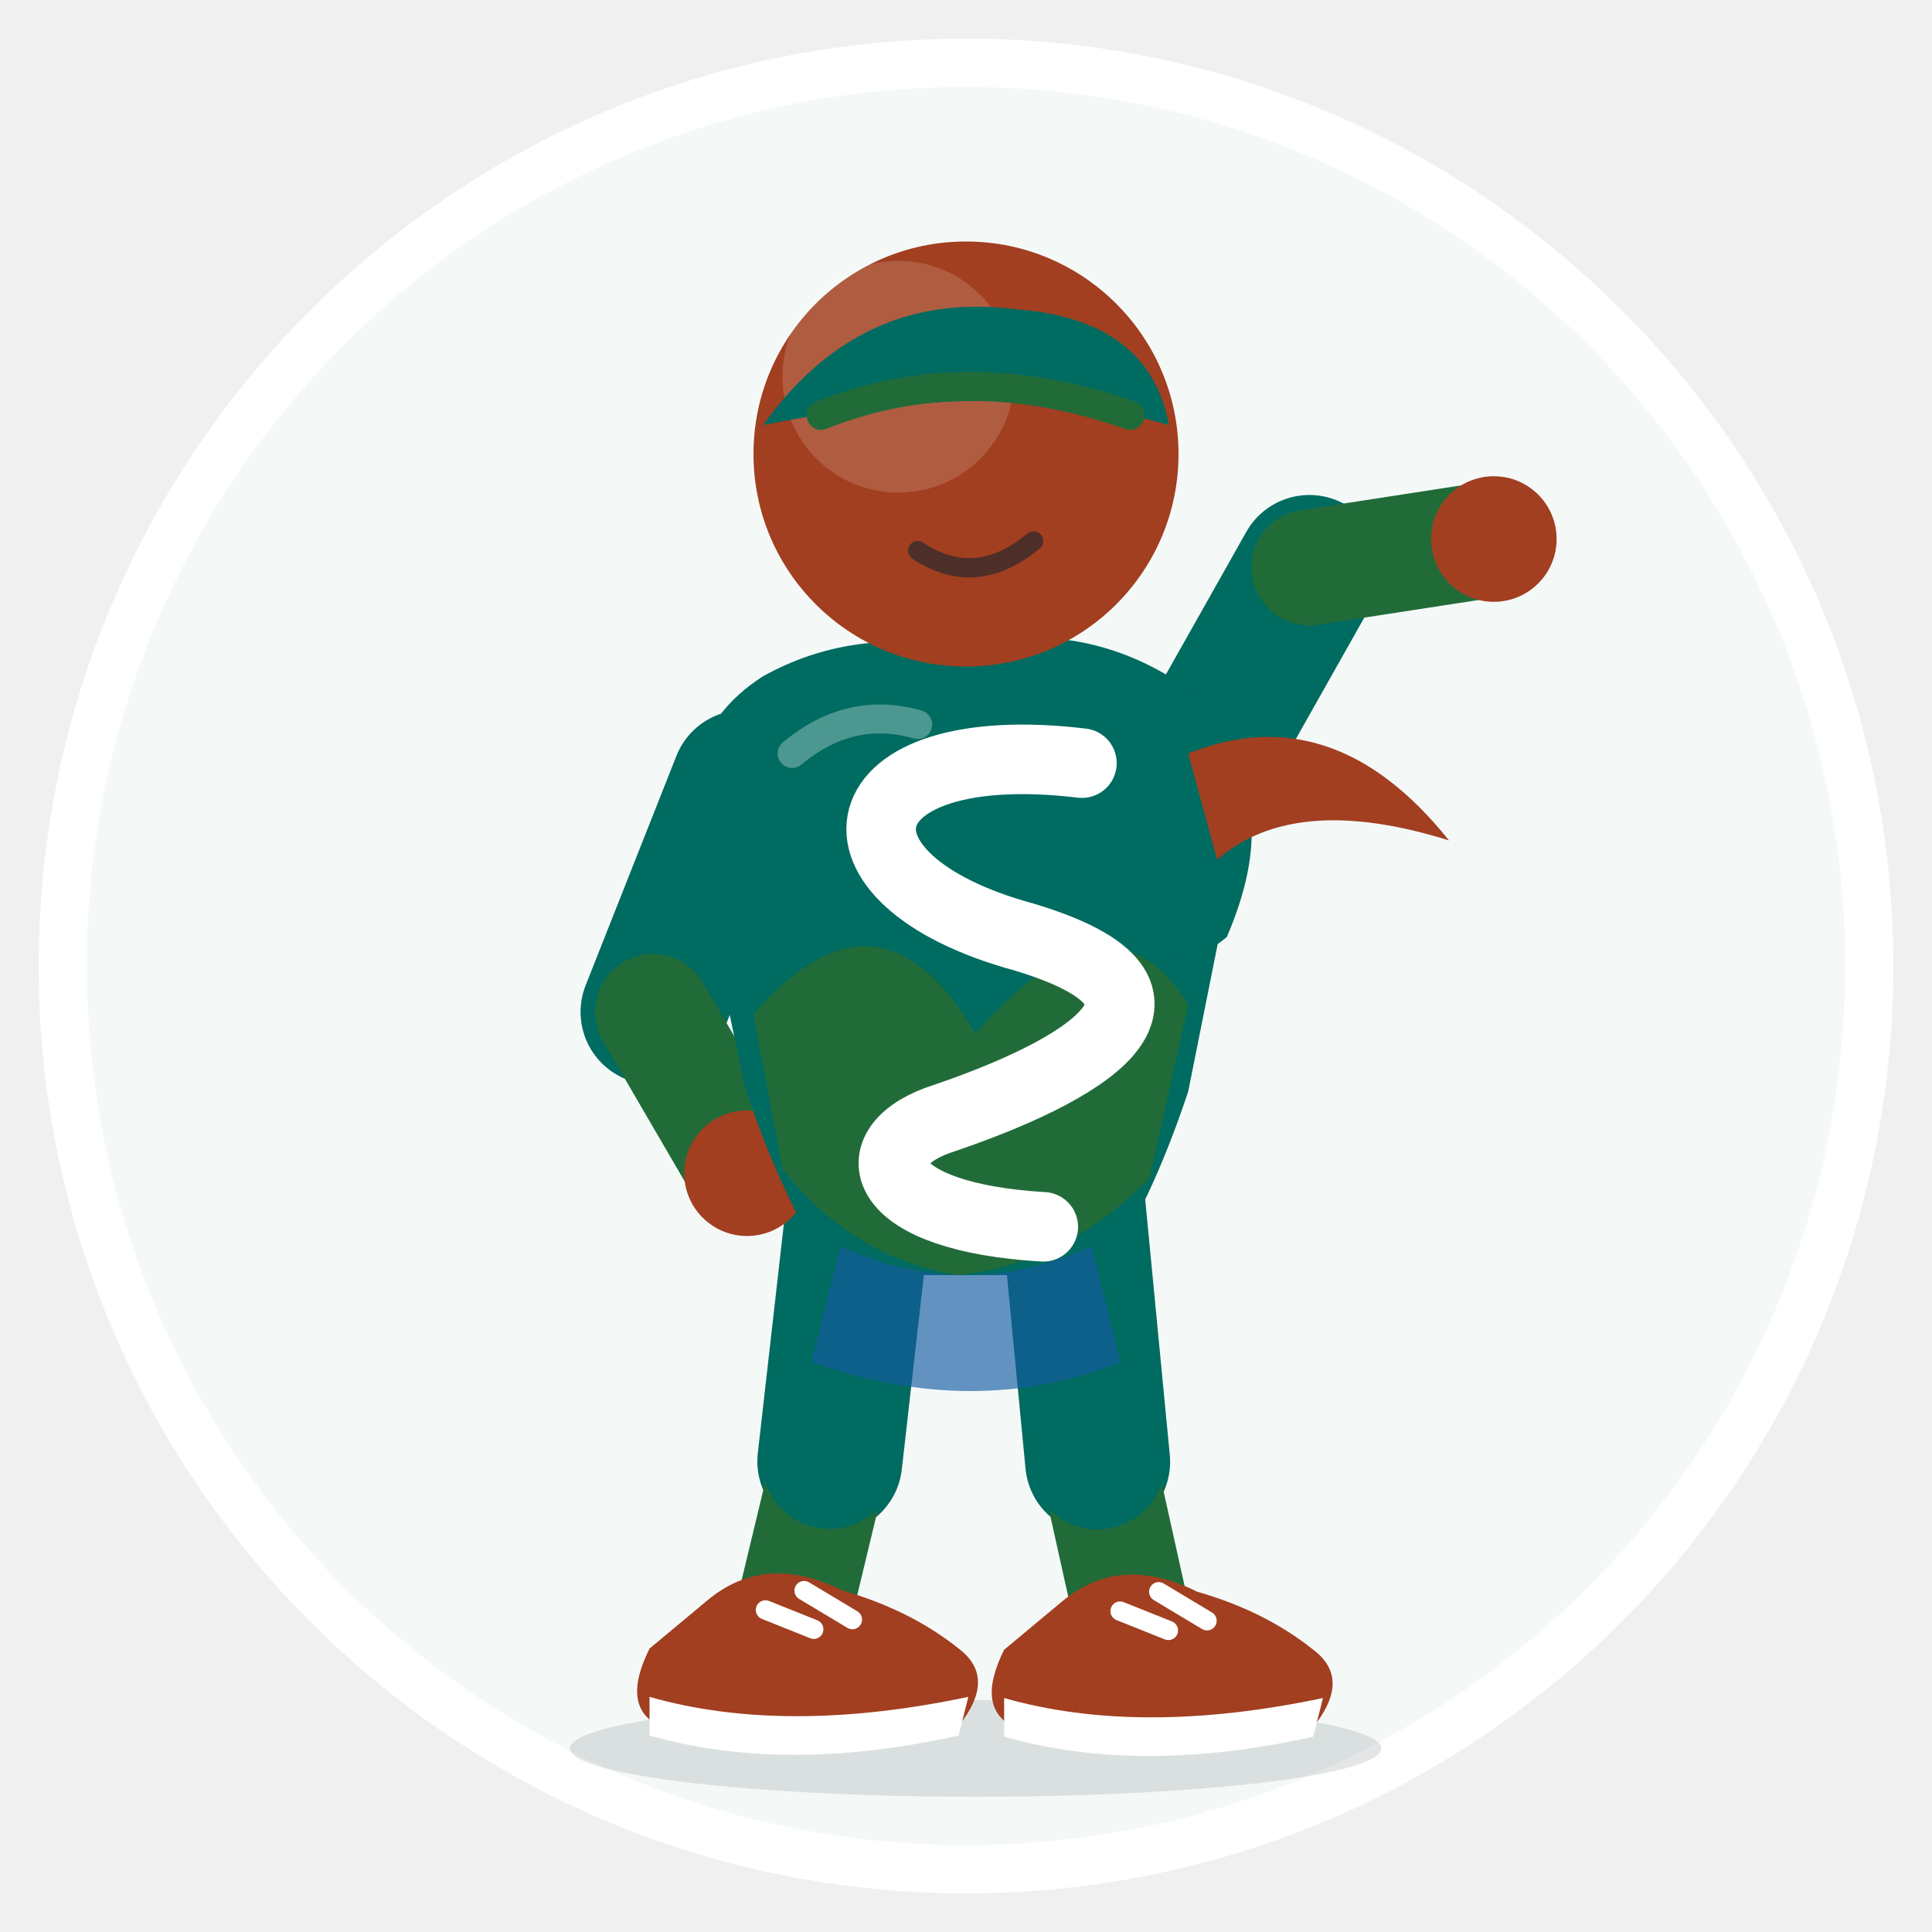
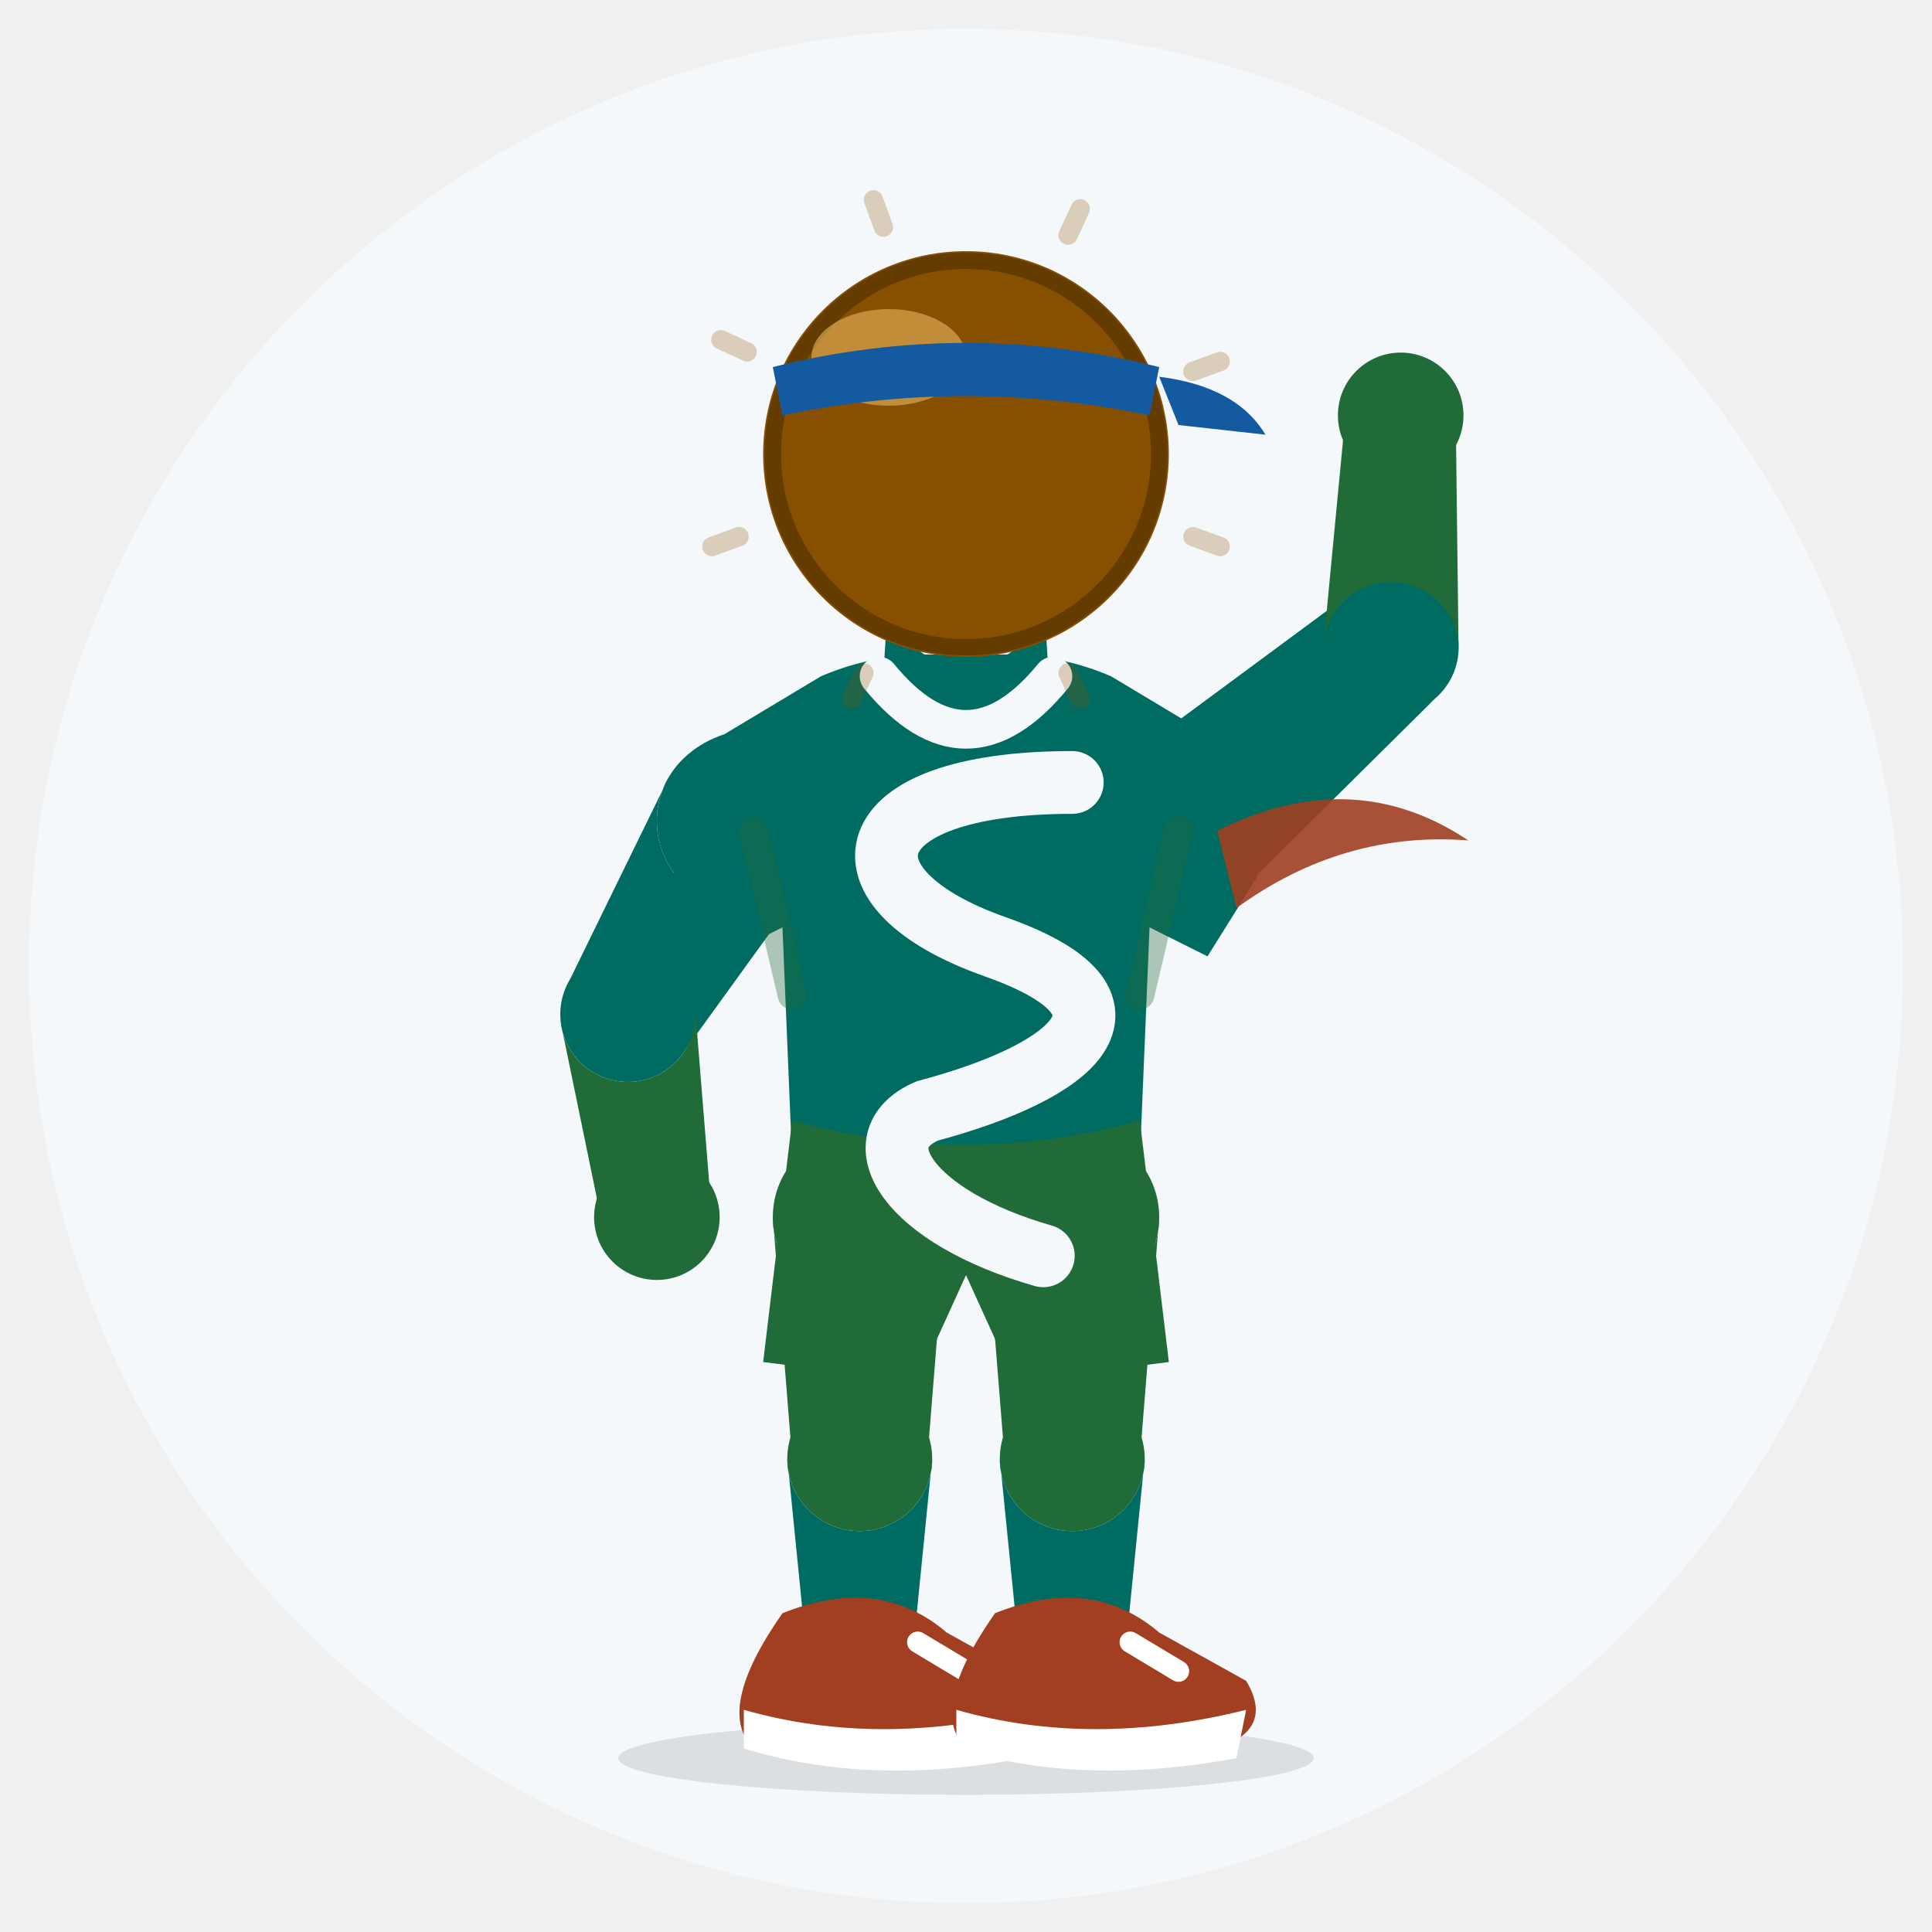
- <svg xmlns="http://www.w3.org/2000/svg" viewBox="0 0 200 200" width="96" height="96" class="trail-athlete-v3" data-pose="wave">
-   <circle cx="100" cy="100" r="96" fill="#FFFFFF" />
-   <circle cx="100" cy="100" r="91" fill="#006B60" opacity=".045" />
-   <g class="m-shadow">
-     <ellipse cx="101" cy="181" rx="42" ry="5" fill="#17232D" opacity=".12" />
-   </g>
-   <g class="m-leg-a">
-     <path d="M89.00 124.00 Q87.45 137.64 85.90 151.28" fill="none" stroke="#006B60" stroke-width="15" stroke-linecap="round" />
-     <path d="M85.90 151.28 Q83.57 160.97 81.24 170.66" fill="none" stroke="#216B39" stroke-width="12" stroke-linecap="round" />
-     <circle cx="85.90" cy="151.28" r="7" fill="#006B60" />
-     <g transform="translate(81.24 170.66)">
-       <path d="M-8 -5 Q-2 -10 6 -6 Q13 -4 18 0 Q22 3 18 8 L-13 8 Q-17 6 -14 0Z" fill="#A13F20" />
-       <path d="M-14 5 Q0 9 19 5 L18 9 Q0 13 -14 9Z" fill="#FFFFFF" />
-       <path d="M-2 -4 L3 -2 M2 -6 L7 -3" stroke="#FFFFFF" stroke-width="2" stroke-linecap="round" />
+ <svg xmlns="http://www.w3.org/2000/svg" viewBox="0 0 200 200" width="96" height="96" class="trail-companion" data-pose="wave" data-theme="light">
+   <g class="m-character">
+     <circle cx="100" cy="100" r="97" fill="#F5F8FA" />
+     <g class="m-shadow">
+       <ellipse cx="100" cy="182" rx="36" ry="3.8" fill="#17232D" opacity=".12" />
+     </g>
+     <g class="m-leg-a">
+       <circle cx="89" cy="126" r="9" fill="#216B39" />
+       <path d="M80.00,126.00 L82.00,151.00 A7,7 0 0 1 96.00,151.00 L98.00,126.00 A9,9 0 0 1 80.00,126.00Z" fill="#216B39" />
+       <circle cx="89" cy="151" r="7.5" fill="#216B39" />
+       <path d="M81.50,151.00 L83.60,172.00 A5.4,5.4 0 0 1 94.40,172.00 L96.50,151.00 A7.5,7.5 0 0 1 81.50,151.00Z" fill="#006B60" />
+       <circle cx="89" cy="172" r="5.5" fill="#006B60" />
+       <path d="M81 167 Q91 163 98 169 L107 174 Q110 179 104 181 L78 181 Q74 177 81 167Z" fill="#A13F20" />
+       <path d="M77 177 Q91 181 107 177 L106 182 Q90 185 77 181Z" fill="#FFFFFF" />
+       <path d="M95 170 L100 173" stroke="#FFFFFF" stroke-width="2.2" stroke-linecap="round" />
+     </g>
+     <g class="m-leg-b">
+       <circle cx="111" cy="126" r="9" fill="#216B39" />
+       <path d="M102.00,126.00 L104.00,151.00 A7,7 0 0 1 118.00,151.00 L120.00,126.00 A9,9 0 0 1 102.00,126.00Z" fill="#216B39" />
+       <circle cx="111" cy="151" r="7.5" fill="#216B39" />
+       <path d="M103.50,151.00 L105.60,172.00 A5.4,5.4 0 0 1 116.40,172.00 L118.50,151.00 A7.5,7.5 0 0 1 103.50,151.00Z" fill="#006B60" />
+       <circle cx="111" cy="172" r="5.5" fill="#006B60" />
+       <path d="M103 167 Q113 163 120 169 L129 174 Q132 179 126 181 L100 181 Q96 177 103 167Z" fill="#A13F20" />
+       <path d="M99 177 Q113 181 129 177 L128 182 Q112 185 99 181Z" fill="#FFFFFF" />
+       <path d="M117 170 L122 173" stroke="#FFFFFF" stroke-width="2.2" stroke-linecap="round" />
+     </g>
+     <g class="m-arm-a">
+       <circle cx="77" cy="85" r="9" fill="#006B60" />
+       <path d="M69.28,80.37 L59.00,101.40 A7,7 0 0 1 71.00,108.60 L84.72,89.63 A9,9 0 0 1 69.28,80.37Z" fill="#006B60" />
+       <circle cx="65" cy="105" r="7" fill="#006B60" />
+       <path d="M58.07,105.99 L62.36,126.81 A5.7,5.7 0 0 1 73.64,125.19 L71.93,104.01 A7,7 0 0 1 58.07,105.99Z" fill="#216B39" />
+       <circle cx="68" cy="126" r="6.5" fill="#216B39" />
+     </g>
+     <g class="m-arm-b">
+       <circle cx="123" cy="85" r="9" fill="#006B60" />
+       <path d="M128.86,91.83 L148.56,72.31 A7,7 0 0 1 139.44,61.69 L117.14,78.17 A9,9 0 0 1 128.86,91.83Z" fill="#006B60" />
+       <circle cx="144" cy="67" r="7" fill="#006B60" />
+       <path d="M150.99,67.29 L150.70,43.24 A5.7,5.7 0 0 1 139.30,42.76 L137.01,66.71 A7,7 0 0 1 150.99,67.29Z" fill="#216B39" />
+       <circle cx="145" cy="43" r="6.5" fill="#216B39" />
+     </g>
+     <g class="m-neck">
+       <path d="M92.00,61.00 L91.00,77.00 A9,9 0 0 1 109.00,77.00 L108.00,61.00 A8,8 0 0 1 92.00,61.00Z" fill="#006B60" />
+     </g>
+     <g class="m-torso">
+       <path d="M85 70 Q92 67 100 68 Q108 67 115 70 L125 76 Q134 79 130 91 L125 99 L119 96 L118 120 Q100 125 82 120 L81 96 L75 99 L70 91 Q66 79 75 76Z" fill="#006B60" />
+       <path d="M91 70 Q100 81 109 70" fill="none" stroke="#F5F8FA" stroke-width="4" stroke-linecap="round" />
+       <path d="M78 86 L82 103 M122 86 L118 103" stroke="#216B39" stroke-width="3" opacity=".35" stroke-linecap="round" />
+       <path d="M82 116 Q100 121 118 116 L121 141 L105 143 L100 132 L95 143 L79 141Z" fill="#216B39" />
+       <path d="M111 81 C88 81 86 92 103 98 C120 104 111 111 96 115 C89 118 94 126 108 130" fill="none" stroke="#F5F8FA" stroke-width="6.5" stroke-linecap="round" />
+     </g>
+     <g class="m-head">
+       <circle cx="100" cy="47" r="21" fill="#865000" />
+       <circle cx="100" cy="47" r="20" fill="#865000" stroke="#653C00" stroke-width="1.7" />
+       <ellipse cx="92" cy="37" rx="8" ry="5" fill="#F7C56C" opacity=".52" />
+       <path d="M123.49 55.55 L126.31 56.58" stroke="#865000" stroke-width="2" opacity=".25" stroke-linecap="round" />
+       <path d="M110.57 69.66 L111.83 72.38" stroke="#865000" stroke-width="2" opacity=".25" stroke-linecap="round" />
+       <path d="M89.43 69.66 L88.17 72.38" stroke="#865000" stroke-width="2" opacity=".25" stroke-linecap="round" />
+       <path d="M76.51 55.55 L73.69 56.58" stroke="#865000" stroke-width="2" opacity=".25" stroke-linecap="round" />
+       <path d="M77.34 36.43 L74.62 35.17" stroke="#865000" stroke-width="2" opacity=".25" stroke-linecap="round" />
+       <path d="M91.45 23.51 L90.42 20.69" stroke="#865000" stroke-width="2" opacity=".25" stroke-linecap="round" />
+       <path d="M110.57 24.34 L111.83 21.62" stroke="#865000" stroke-width="2" opacity=".25" stroke-linecap="round" />
+       <path d="M123.49 38.45 L126.31 37.42" stroke="#865000" stroke-width="2" opacity=".25" stroke-linecap="round" />
+       <path d="M80 38 Q100 33 120 38 L119 43 Q100 39 81 43Z" fill="#145AA0" />
+       <path d="M120 39 Q128 40 131 45 L122 44Z" fill="#145AA0" />
+     </g>
+     <g class="m-ribbon">
+       <path d="M126 86 Q140 79 152 87 Q139 86 128 94Z" fill="#A13F20" opacity=".9" />
    </g>
  </g>
-   <g class="m-leg-b">
-     <path d="M111.00 124.00 Q112.31 137.67 113.63 151.33" fill="none" stroke="#006B60" stroke-width="15" stroke-linecap="round" />
-     <path d="M113.63 151.33 Q115.79 161.06 117.95 170.78" fill="none" stroke="#216B39" stroke-width="12" stroke-linecap="round" />
-     <circle cx="113.63" cy="151.33" r="7" fill="#006B60" />
-     <g transform="translate(117.95 170.78)">
-       <path d="M-8 -5 Q-2 -10 6 -6 Q13 -4 18 0 Q22 3 18 8 L-13 8 Q-17 6 -14 0Z" fill="#A13F20" />
-       <path d="M-14 5 Q0 9 19 5 L18 9 Q0 13 -14 9Z" fill="#FFFFFF" />
-       <path d="M-2 -4 L3 -2 M2 -6 L7 -3" stroke="#FFFFFF" stroke-width="2" stroke-linecap="round" />
-     </g>
-   </g>
-   <g class="m-arm-a">
-     <path d="M77.00 81.00 Q72.30 92.88 67.60 104.76" fill="none" stroke="#006B60" stroke-width="15" stroke-linecap="round" />
-     <path d="M67.60 104.76 Q72.47 113.10 77.33 121.45" fill="none" stroke="#216B39" stroke-width="12" stroke-linecap="round" />
-     <circle cx="77.33" cy="121.45" r="6.5" fill="#A13F20" />
-   </g>
-   <g class="m-arm-b">
-     <path d="M123.00 81.00 Q129.28 69.87 135.55 58.74" fill="none" stroke="#006B60" stroke-width="15" stroke-linecap="round" />
-     <path d="M135.55 58.74 Q145.10 57.27 154.64 55.80" fill="none" stroke="#216B39" stroke-width="12" stroke-linecap="round" />
-     <circle cx="154.64" cy="55.80" r="6.5" fill="#A13F20" />
-   </g>
-   <g class="m-torso">
-     <path d="M79 70 Q88 65 99 67 Q111 64 121 70 Q133 77 127 93 L123 113 Q119 125 114 132 L86 132 Q80 122 77 112 L73 93 Q68 77 79 70Z" fill="#006B60" />
-     <path d="M75 76 Q67 83 73 97 Q79 102 84 96 L84 76Z M125 76 Q133 83 127 97 Q121 102 116 96 L116 76Z" fill="#006B60" />
-     <path d="M78 105 Q91 90 101 107 Q115 91 123 104 L119 122 Q110 131 99 132 Q88 130 81 121Z" fill="#216B39" />
-     <path d="M112 79 C87 76 84 91 106 97 C126 103 112 111 97 116 C89 119 91 126 108 127" fill="none" stroke="#FFFFFF" stroke-width="7.2" stroke-linecap="round" />
-     <path d="M87 129 Q100 135 113 129 L116 141 Q101 147 84 141Z" fill="#145AA0" opacity=".65" />
-     <path d="M82 78 Q88 73 95 75" fill="none" stroke="#FFFFFF" stroke-width="3" opacity=".3" stroke-linecap="round" />
-   </g>
-   <path d="M93 70 L93 63 Q100 59 107 63 L107 70Z" fill="#006B60" />
-   <g class="m-head">
-     <circle cx="100" cy="47" r="22" fill="#A13F20" />
-     <circle cx="93" cy="39" r="12" fill="#FFFFFF" opacity=".15" />
-     <path d="M79 44 Q89 30 105 32 Q119 33 121 44 Q104 39 79 44Z" fill="#006B60" />
-     <path d="M85 43 Q100 37 117 43" fill="none" stroke="#216B39" stroke-width="3" stroke-linecap="round" />
-     <path d="M95 57 Q101 61 107 56" fill="none" stroke="#17232D" stroke-width="2" opacity=".6" stroke-linecap="round" />
-   </g>
-   <g class="m-ribbon">
-     <path d="M123 78 Q138 72 150 87 Q134 82 126 89Z" fill="#A13F20" />
-   </g>
</svg>
